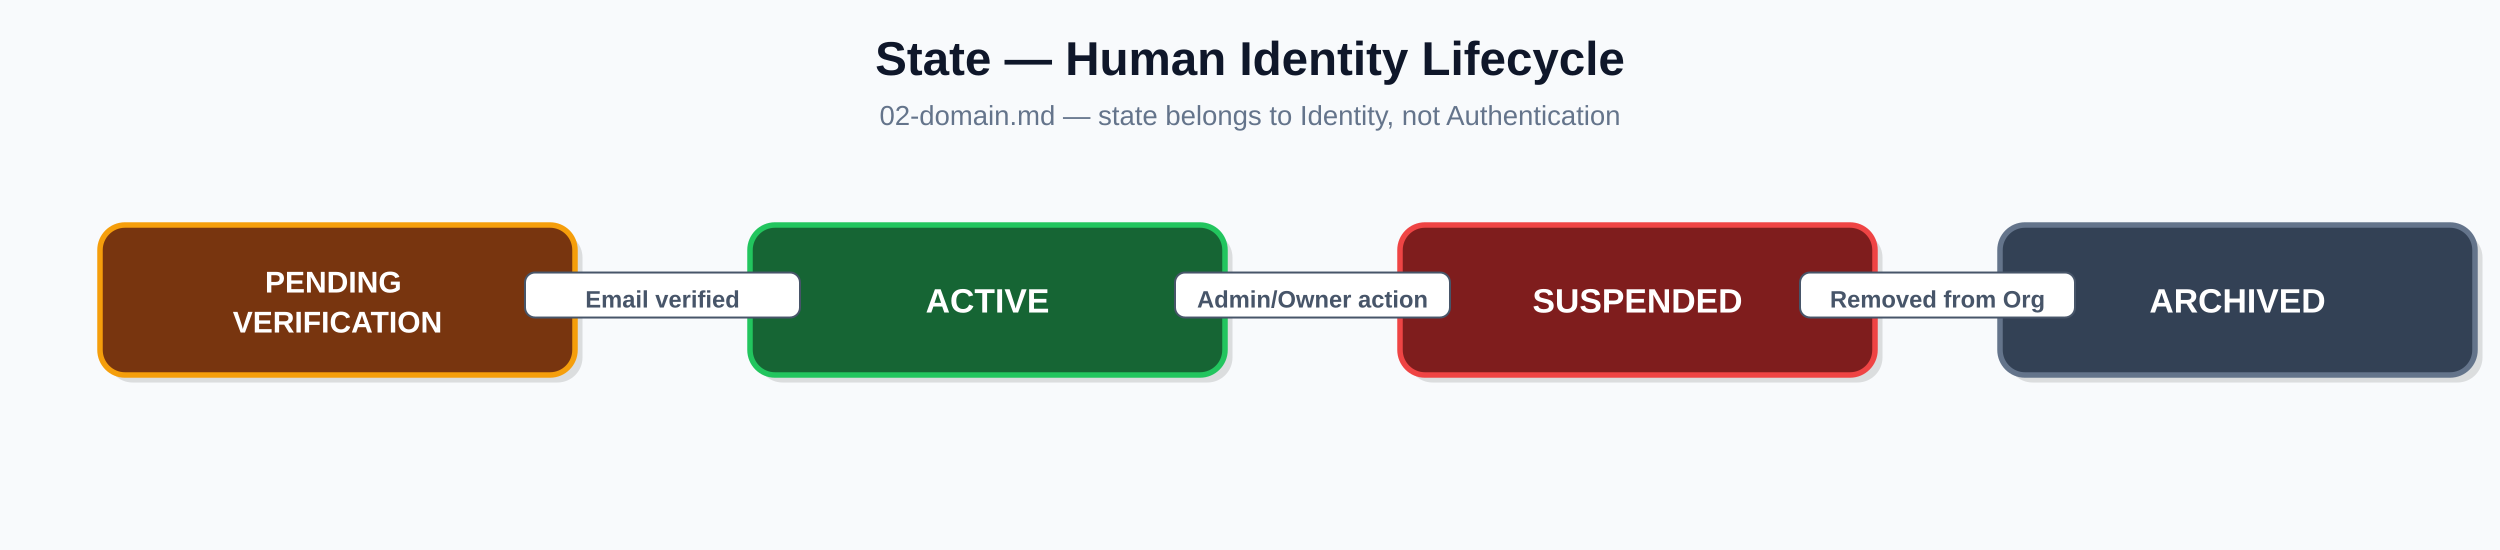
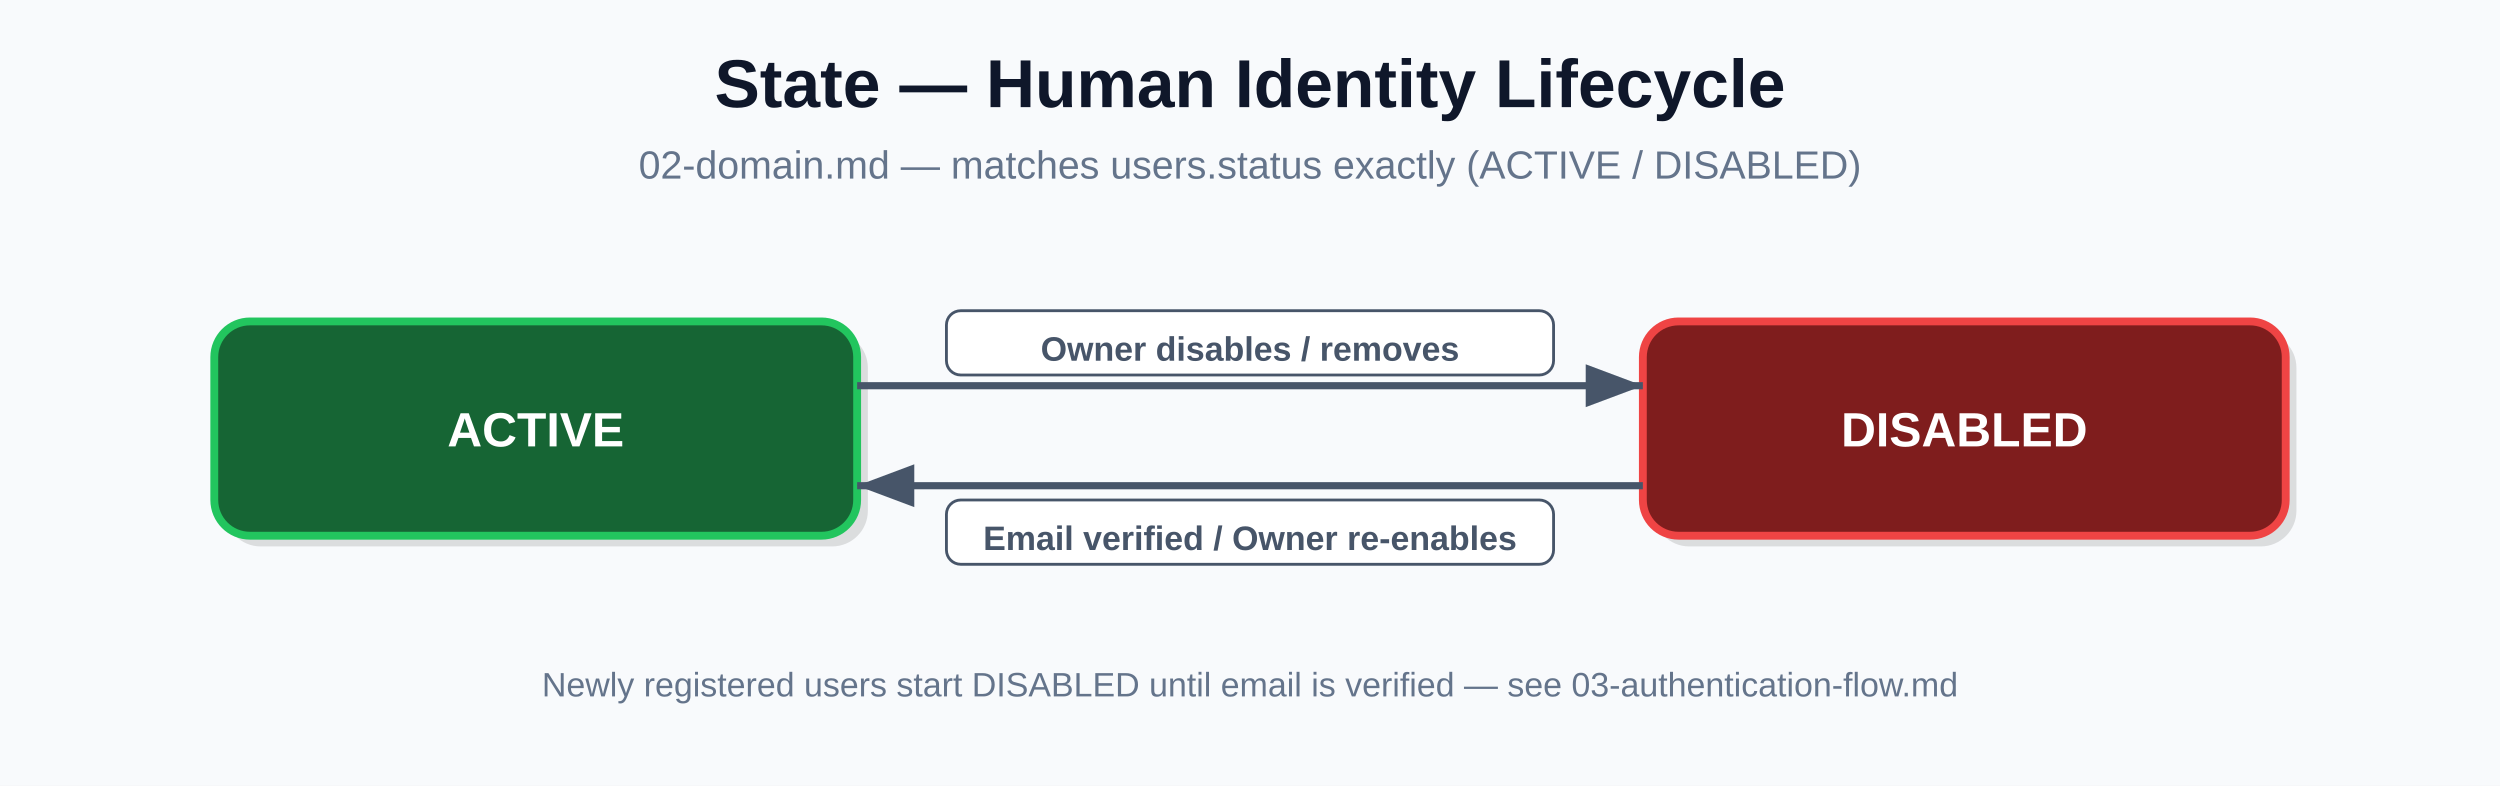
- <svg xmlns="http://www.w3.org/2000/svg" viewBox="0 0 1000 220" width="1000" height="220">
+ <svg xmlns="http://www.w3.org/2000/svg" viewBox="0 0 700 220" width="700" height="220">
  <defs>
    <marker id="stArrow" markerWidth="10" markerHeight="10" refX="8" refY="3" orient="auto" markerUnits="strokeWidth">
      <path d="M0,0 L0,6 L8,3 z" fill="#475569" />
    </marker>
  </defs>
-   <rect x="0" y="0" width="1000" height="220" fill="#f8fafc" />
-   <text x="500.0" y="30" text-anchor="middle" font-family="Segoe UI, Arial, sans-serif" font-size="19" font-weight="800" fill="#0f172a">State — Human Identity Lifecycle</text>
-   <text x="500.0" y="50" text-anchor="middle" font-family="Segoe UI, Arial, sans-serif" font-size="11" fill="#64748b">02-domain.md — state belongs to Identity, not Authentication</text>
+   <rect x="0" y="0" width="700" height="220" fill="#f8fafc" />
+   <text x="350.0" y="30" text-anchor="middle" font-family="Segoe UI, Arial, sans-serif" font-size="19" font-weight="800" fill="#0f172a">State — Human Identity Lifecycle</text>
+   <text x="350.0" y="50" text-anchor="middle" font-family="Segoe UI, Arial, sans-serif" font-size="11" fill="#64748b">02-domain.md — matches users.status exactly (ACTIVE / DISABLED)</text>
  <g>
-     <rect x="43" y="93" width="190" height="60" rx="10" fill="#000" opacity="0.12" />
-     <rect x="40" y="90" width="190" height="60" rx="10" fill="#78350f" stroke="#f59e0b" stroke-width="2.2" />
-     <text x="135.0" y="117.0" text-anchor="middle" font-family="Segoe UI, Arial, sans-serif" font-size="12" font-weight="700" fill="#ffffff">
-       <tspan x="135.0" dy="0">PENDING</tspan>
-       <tspan x="135.0" dy="16">VERIFICATION</tspan>
-     </text>
+     <rect x="63" y="93" width="180" height="60" rx="10" fill="#000" opacity="0.12" />
+     <rect x="60" y="90" width="180" height="60" rx="10" fill="#166534" stroke="#22c55e" stroke-width="2.2" />
+     <text x="150.0" y="125.0" text-anchor="middle" font-family="Segoe UI, Arial, sans-serif" font-size="13.5" font-weight="700" fill="#ffffff">ACTIVE</text>
  </g>
  <g>
-     <rect x="303" y="93" width="190" height="60" rx="10" fill="#000" opacity="0.12" />
-     <rect x="300" y="90" width="190" height="60" rx="10" fill="#166534" stroke="#22c55e" stroke-width="2.2" />
-     <text x="395.0" y="125.0" text-anchor="middle" font-family="Segoe UI, Arial, sans-serif" font-size="13.5" font-weight="700" fill="#ffffff">ACTIVE</text>
+     <rect x="463" y="93" width="180" height="60" rx="10" fill="#000" opacity="0.12" />
+     <rect x="460" y="90" width="180" height="60" rx="10" fill="#7f1d1d" stroke="#ef4444" stroke-width="2.2" />
+     <text x="550.0" y="125.0" text-anchor="middle" font-family="Segoe UI, Arial, sans-serif" font-size="13.5" font-weight="700" fill="#ffffff">DISABLED</text>
  </g>
-   <g>
-     <rect x="563" y="93" width="190" height="60" rx="10" fill="#000" opacity="0.12" />
-     <rect x="560" y="90" width="190" height="60" rx="10" fill="#7f1d1d" stroke="#ef4444" stroke-width="2.2" />
-     <text x="655.0" y="125.0" text-anchor="middle" font-family="Segoe UI, Arial, sans-serif" font-size="13.5" font-weight="700" fill="#ffffff">SUSPENDED</text>
-   </g>
-   <g>
-     <rect x="803" y="93" width="190" height="60" rx="10" fill="#000" opacity="0.12" />
-     <rect x="800" y="90" width="190" height="60" rx="10" fill="#334155" stroke="#64748b" stroke-width="2.2" />
-     <text x="895.0" y="125.0" text-anchor="middle" font-family="Segoe UI, Arial, sans-serif" font-size="13.5" font-weight="700" fill="#ffffff">ARCHIVED</text>
-   </g>
-   <path d="M 230 120 L 300 120" stroke="#475569" stroke-width="2" fill="none" marker-end="url(#stArrow)" />
-   <rect x="210.0" y="109.0" width="110" height="18" fill="#ffffff" stroke="#475569" stroke-width="0.8" rx="4" />
-   <text x="265.0" y="123.0" text-anchor="middle" font-size="9.5" fill="#475569" font-family="Segoe UI, Arial, sans-serif" font-weight="700">Email verified</text>
-   <path d="M 490 120 L 560 120" stroke="#475569" stroke-width="2" fill="none" marker-end="url(#stArrow)" />
-   <rect x="470.0" y="109.0" width="110" height="18" fill="#ffffff" stroke="#475569" stroke-width="0.8" rx="4" />
-   <text x="525.0" y="123.0" text-anchor="middle" font-size="9.5" fill="#475569" font-family="Segoe UI, Arial, sans-serif" font-weight="700">Admin/Owner action</text>
-   <path d="M 750 120 L 800 120" stroke="#475569" stroke-width="2" fill="none" marker-end="url(#stArrow)" />
-   <rect x="720.0" y="109.0" width="110" height="18" fill="#ffffff" stroke="#475569" stroke-width="0.8" rx="4" />
-   <text x="775.0" y="123.0" text-anchor="middle" font-size="9.5" fill="#475569" font-family="Segoe UI, Arial, sans-serif" font-weight="700">Removed from Org</text>
+   <path d="M 240 108 L 460 108" stroke="#475569" stroke-width="2" fill="none" marker-end="url(#stArrow)" />
+   <rect x="265.0" y="87.0" width="170" height="18" fill="#ffffff" stroke="#475569" stroke-width="0.8" rx="4" />
+   <text x="350.0" y="101.0" text-anchor="middle" font-size="9.5" fill="#475569" font-family="Segoe UI, Arial, sans-serif" font-weight="700">Owner disables / removes</text>
+   <path d="M 460 136 L 240 136" stroke="#475569" stroke-width="2" fill="none" marker-end="url(#stArrow)" />
+   <rect x="265.0" y="140.0" width="170" height="18" fill="#ffffff" stroke="#475569" stroke-width="0.8" rx="4" />
+   <text x="350.0" y="154.0" text-anchor="middle" font-size="9.5" fill="#475569" font-family="Segoe UI, Arial, sans-serif" font-weight="700">Email verified / Owner re-enables</text>
+   <text x="350.0" y="195.0" text-anchor="middle" font-size="9.5" fill="#64748b" font-family="Segoe UI, Arial, sans-serif">Newly registered users start DISABLED until email is verified — see 03-authentication-flow.md</text>
</svg>
